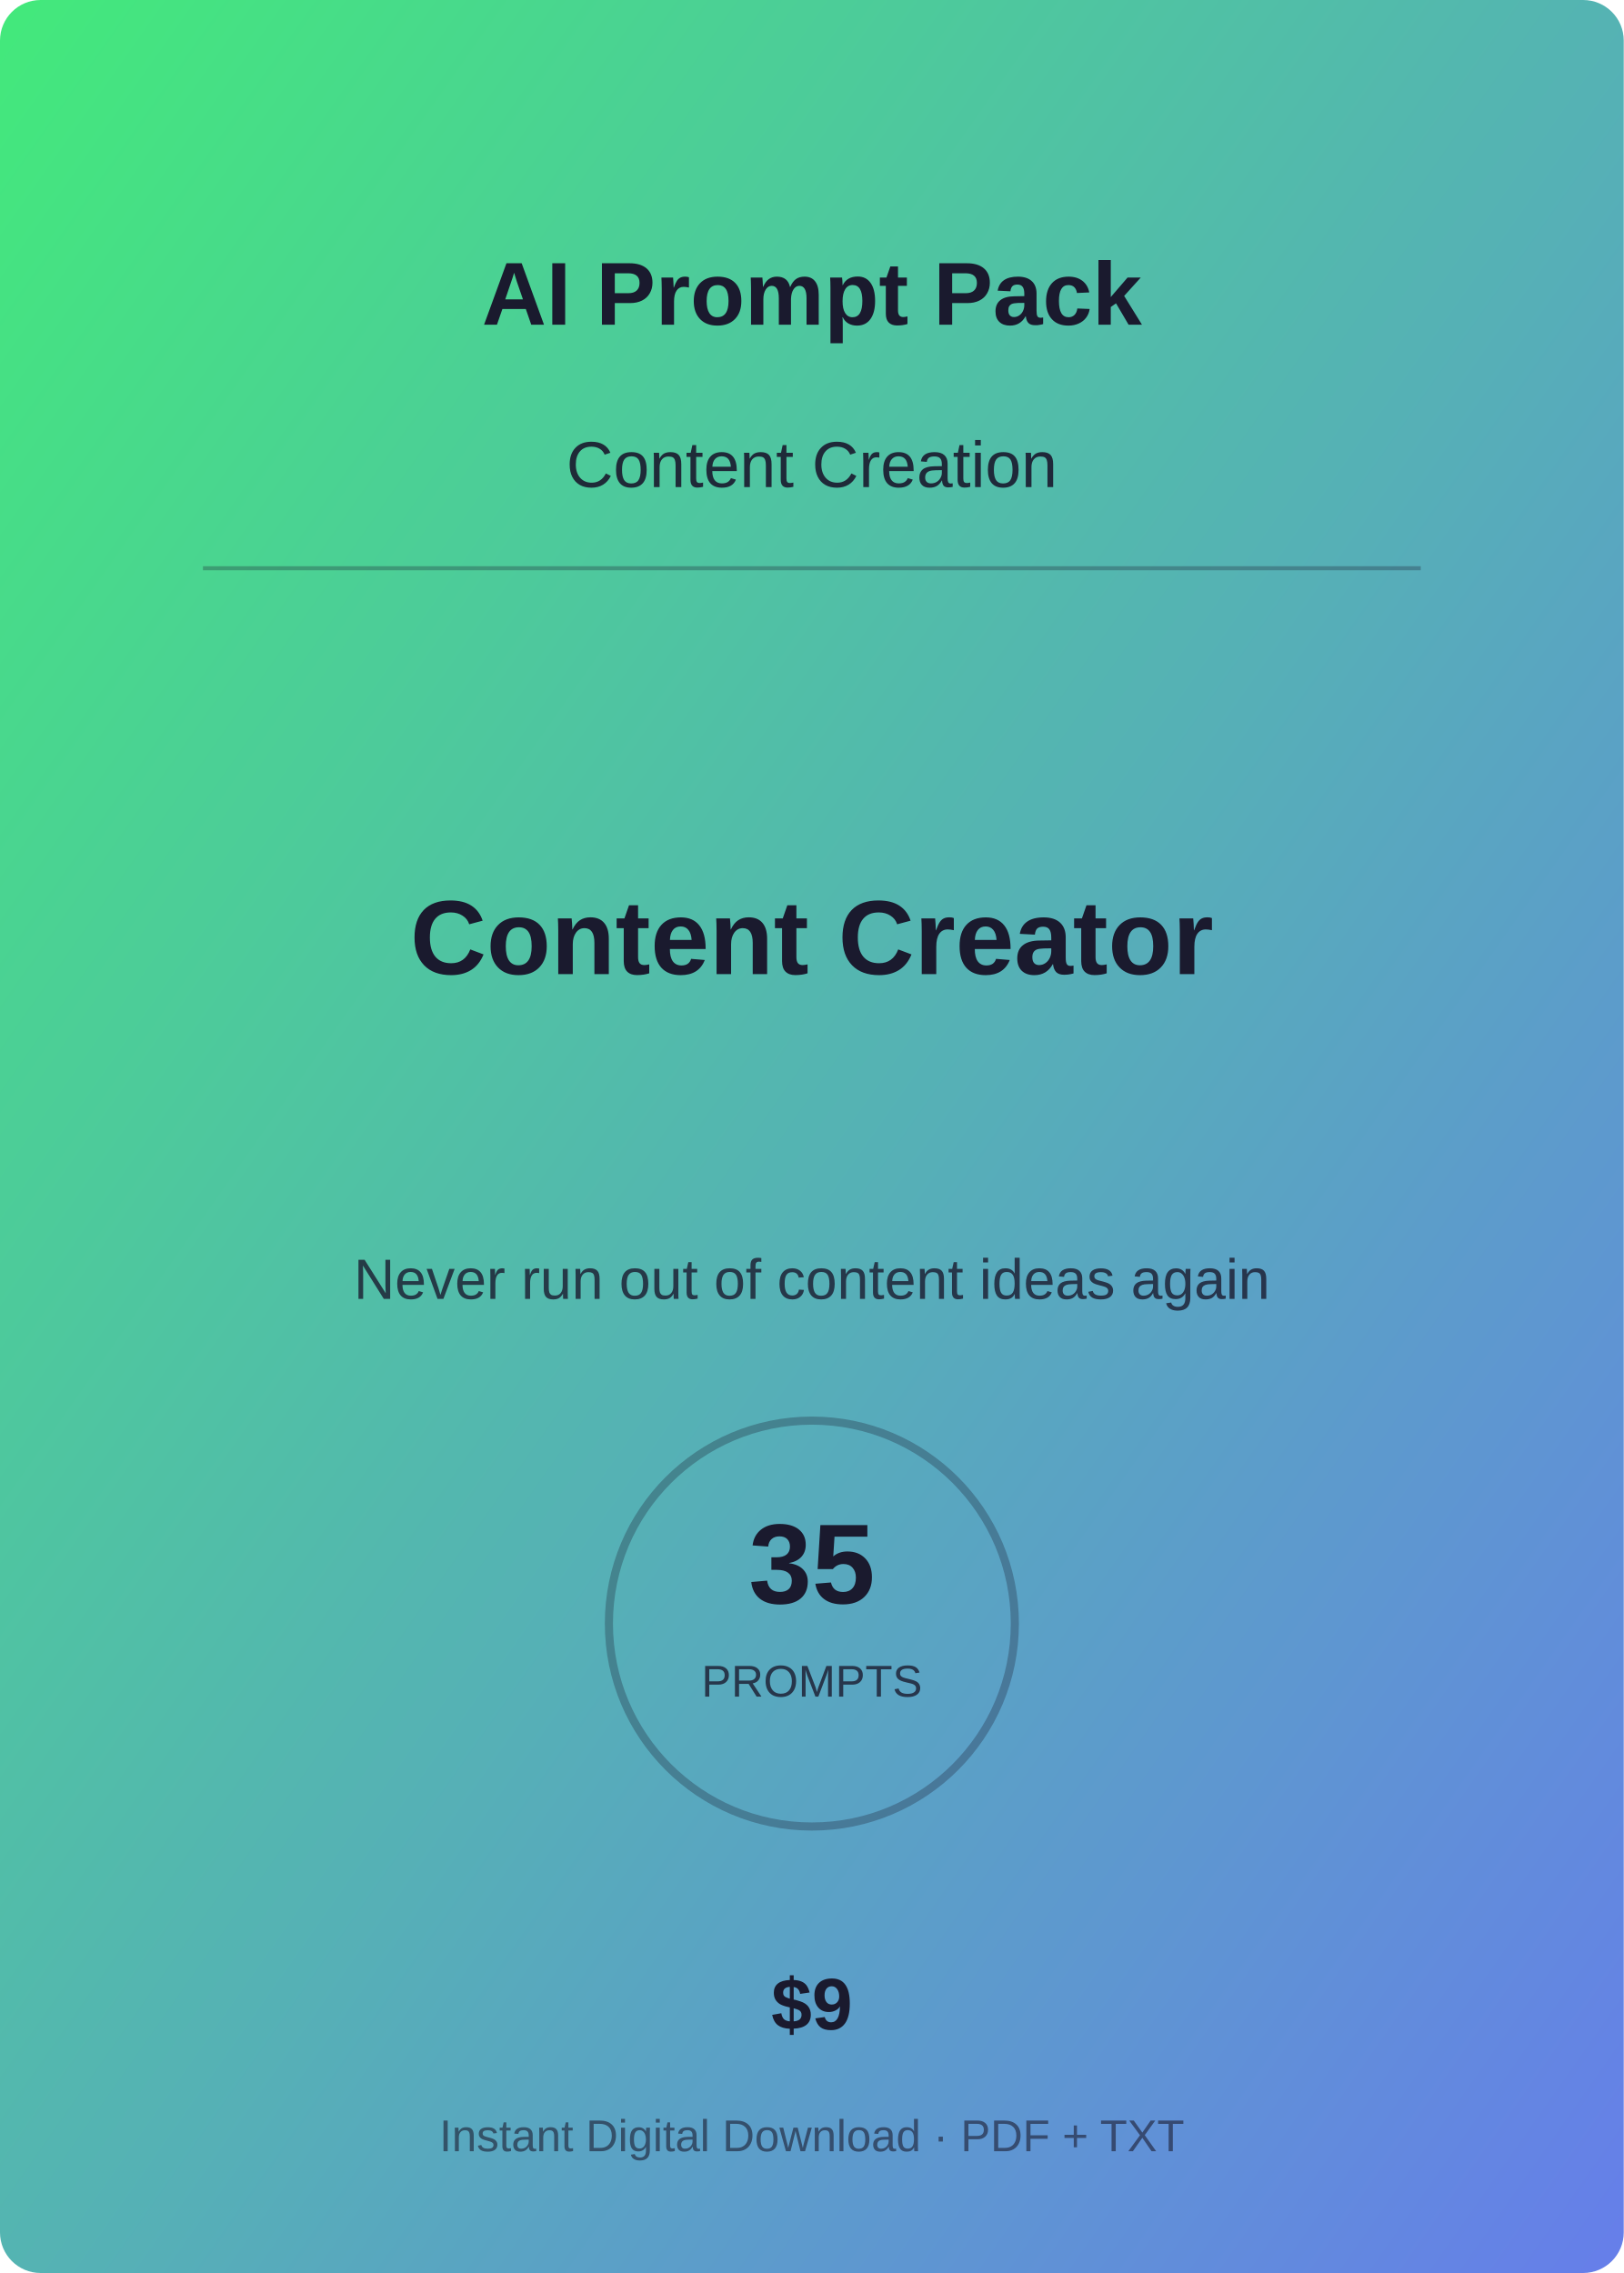
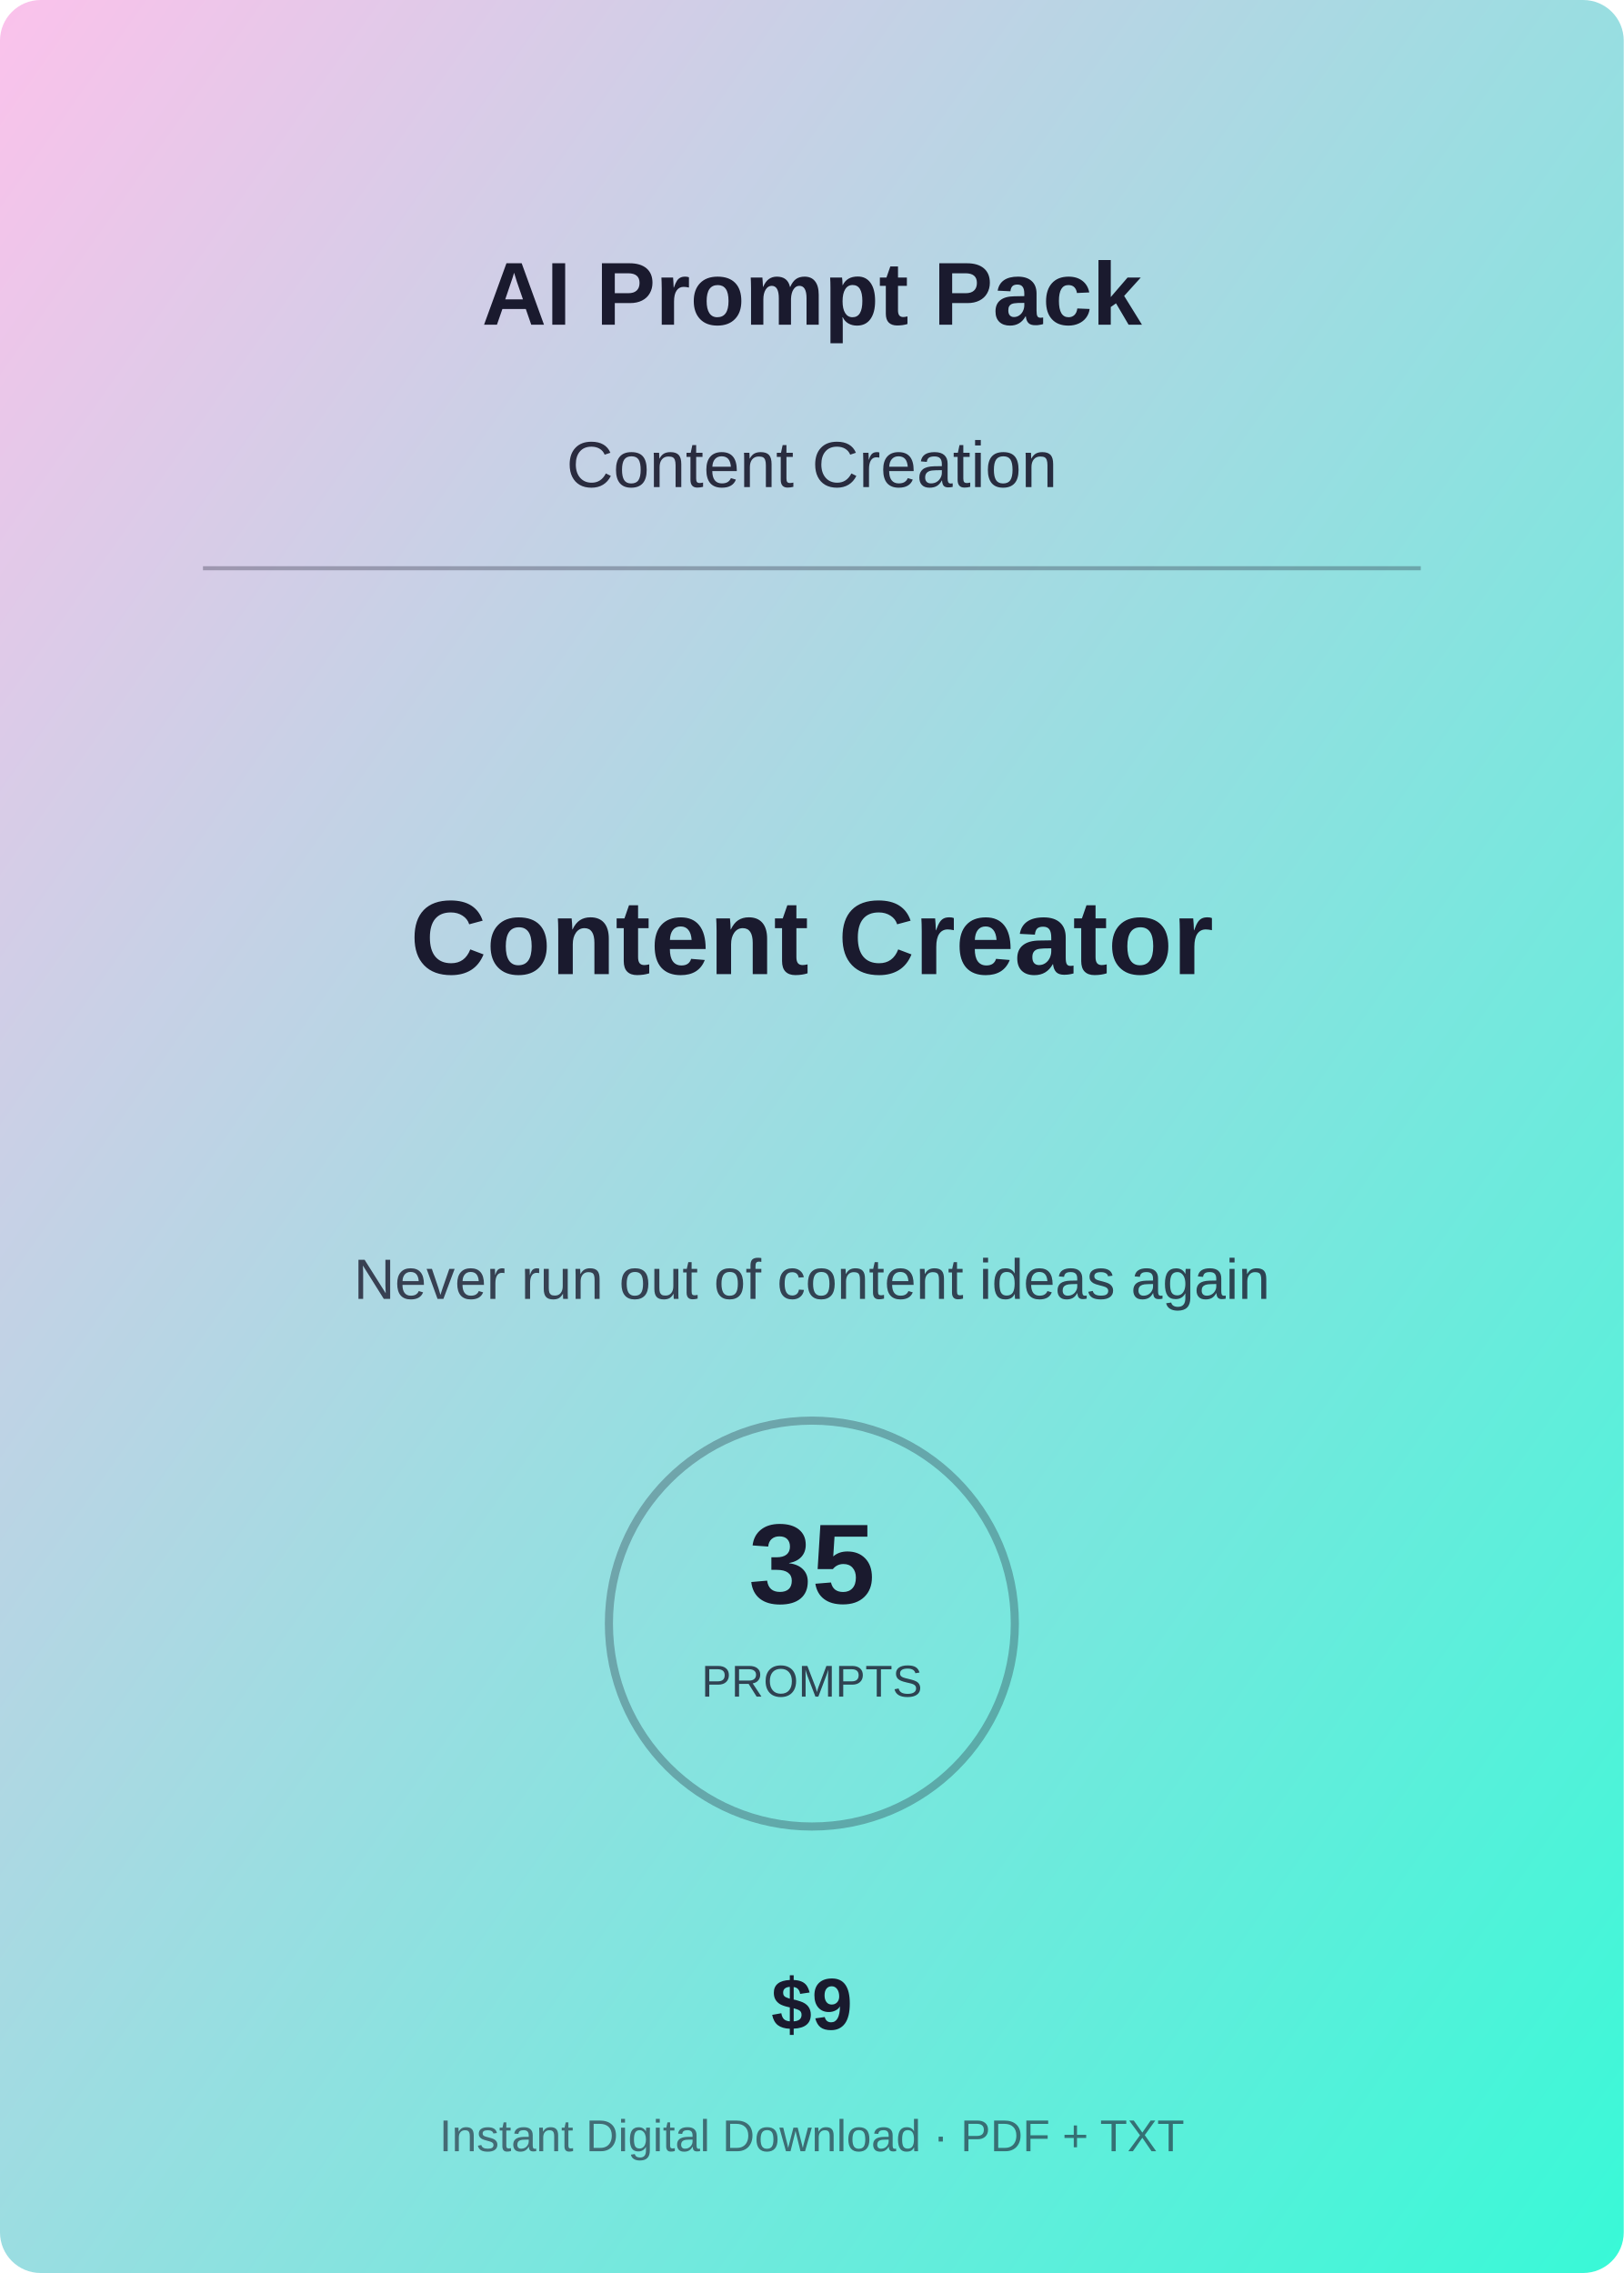
<svg xmlns="http://www.w3.org/2000/svg" viewBox="0 0 400 560">
  <defs>
    <linearGradient id="bg" x1="0%" y1="0%" x2="100%" y2="100%">
-       <stop offset="0%" style="stop-color:#43e97b" />
-       <stop offset="100%" style="stop-color:#667eea" />
+       <stop offset="0%" style="stop-color:#fbc2eb" />
+       <stop offset="100%" style="stop-color:#38f9d7" />
    </linearGradient>
  </defs>
  <rect width="400" height="560" fill="url(#bg)" rx="10" />
  <text x="200" y="80" text-anchor="middle" font-family="Arial,sans-serif" font-size="22" font-weight="bold" fill="#1a1a2e">AI Prompt Pack</text>
  <text x="200" y="120" text-anchor="middle" font-family="Arial,sans-serif" font-size="16" fill="#1a1a2e" opacity="0.9">Content Creation</text>
  <line x1="50" y1="140" x2="350" y2="140" stroke="#1a1a2e" stroke-width="1" opacity="0.3" />
  <text x="200" y="240" text-anchor="middle" font-family="Arial,sans-serif" font-size="26" font-weight="bold" fill="#1a1a2e">Content Creator</text>
  <text x="200" y="320" text-anchor="middle" font-family="Arial,sans-serif" font-size="14" fill="#1a1a2e" opacity="0.8">Never run out of content ideas again</text>
  <circle cx="200" cy="400" r="50" fill="none" stroke="#1a1a2e" stroke-width="2" opacity="0.3" />
  <text x="200" y="395" text-anchor="middle" font-family="Arial,sans-serif" font-size="28" font-weight="bold" fill="#1a1a2e">35</text>
  <text x="200" y="418" text-anchor="middle" font-family="Arial,sans-serif" font-size="11" fill="#1a1a2e" opacity="0.8">PROMPTS</text>
  <text x="200" y="500" text-anchor="middle" font-family="Arial,sans-serif" font-size="18" font-weight="bold" fill="#1a1a2e">$9</text>
  <text x="200" y="530" text-anchor="middle" font-family="Arial,sans-serif" font-size="11" fill="#1a1a2e" opacity="0.6">Instant Digital Download · PDF + TXT</text>
</svg>
